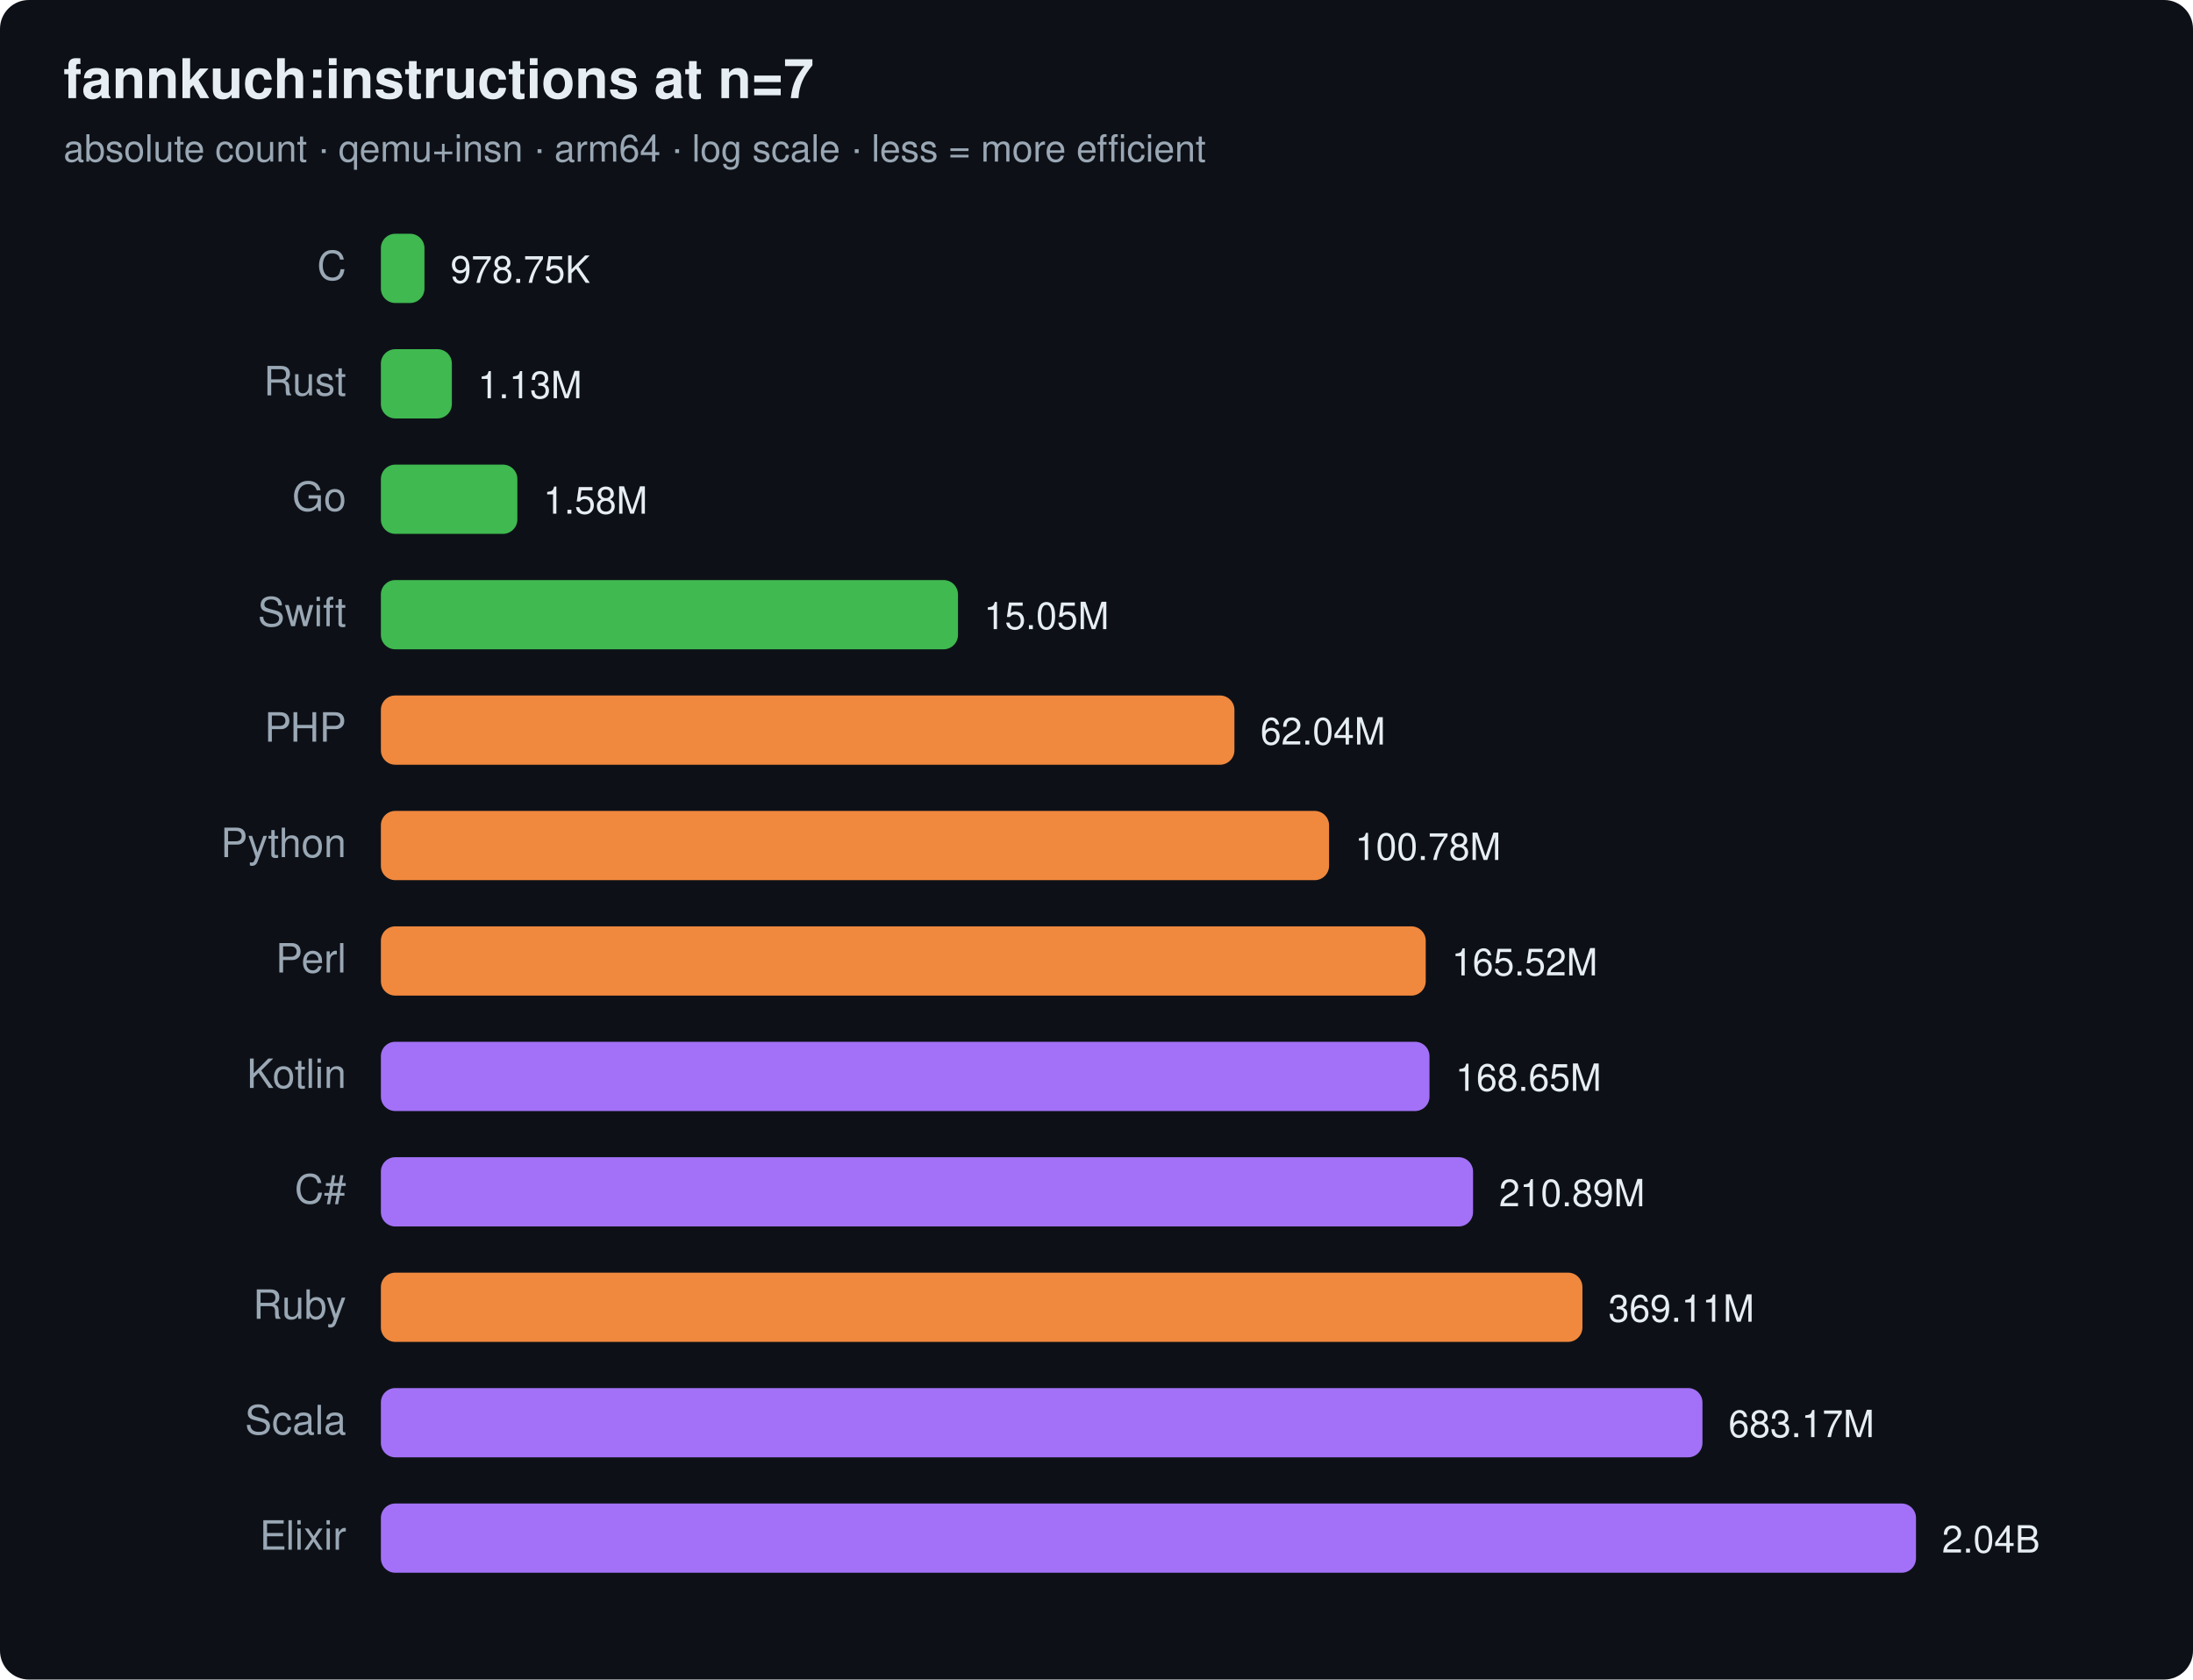
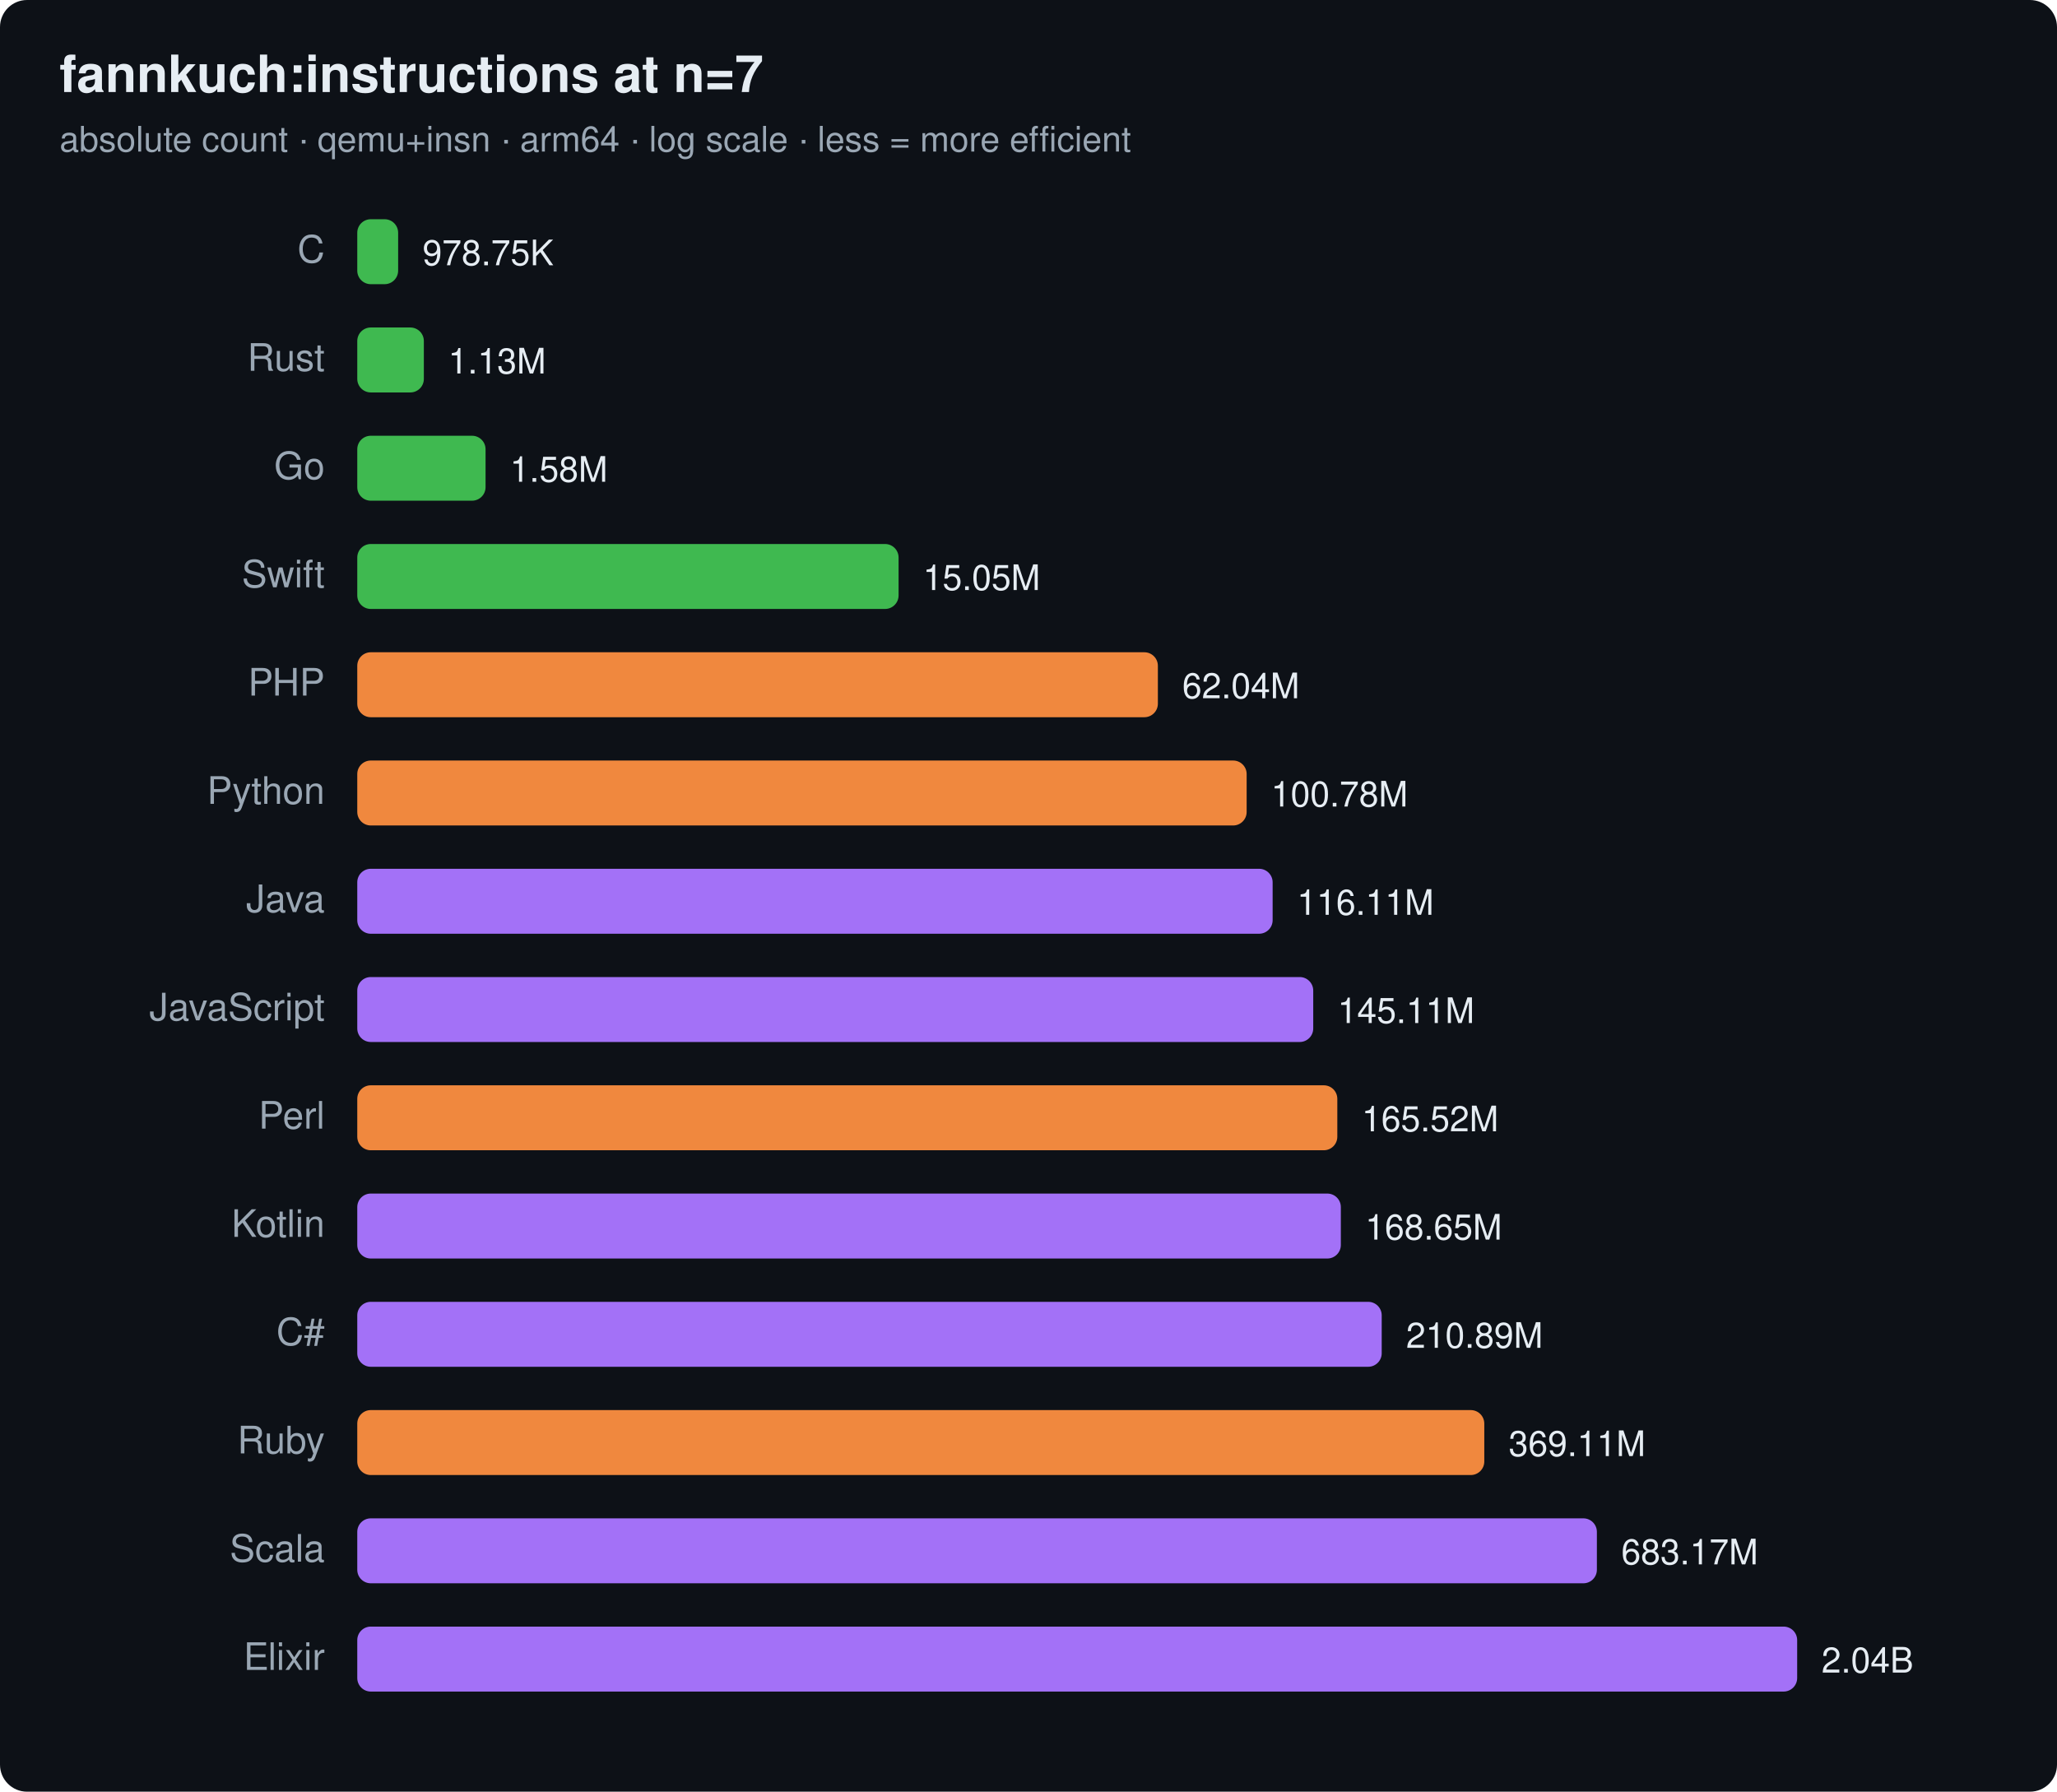
- <svg xmlns="http://www.w3.org/2000/svg" width="760" height="582" viewBox="0 0 760 582" font-family="ui-sans-serif,system-ui,Segoe UI,Helvetica,Arial">
-   <rect width="760" height="582" rx="10" fill="#0d1117" />
+ <svg xmlns="http://www.w3.org/2000/svg" width="760" height="662" viewBox="0 0 760 662" font-family="ui-sans-serif,system-ui,Segoe UI,Helvetica,Arial">
+   <rect width="760" height="662" rx="10" fill="#0d1117" />
  <text x="22" y="34" font-size="19" font-weight="700" fill="#e6edf3">fannkuch:instructions at n=7</text>
  <text x="22" y="56" font-size="13" fill="#9aa7b4">absolute count · qemu+insn · arm64 · log scale · less = more efficient</text>
  <text x="120" y="97" text-anchor="end" font-size="14" fill="#9aa7b4">C</text>
  <rect x="132" y="81" width="15.1" height="24" rx="5" fill="#3fb950" />
  <text x="156.1" y="98" font-size="13" fill="#e6edf3">978.75K</text>
  <text x="120" y="137" text-anchor="end" font-size="14" fill="#9aa7b4">Rust</text>
  <rect x="132" y="121" width="24.6" height="24" rx="5" fill="#3fb950" />
  <text x="165.6" y="138" font-size="13" fill="#e6edf3">1.13M</text>
  <text x="120" y="177" text-anchor="end" font-size="14" fill="#9aa7b4">Go</text>
-   <rect x="132" y="161" width="47.3" height="24" rx="5" fill="#3fb950" />
-   <text x="188.3" y="178" font-size="13" fill="#e6edf3">1.58M</text>
+   <rect x="132" y="161" width="47.4" height="24" rx="5" fill="#3fb950" />
+   <text x="188.4" y="178" font-size="13" fill="#e6edf3">1.58M</text>
  <text x="120" y="217" text-anchor="end" font-size="14" fill="#9aa7b4">Swift</text>
  <rect x="132" y="201" width="200.0" height="24" rx="5" fill="#3fb950" />
  <text x="341.0" y="218" font-size="13" fill="#e6edf3">15.05M</text>
  <text x="120" y="257" text-anchor="end" font-size="14" fill="#9aa7b4">PHP</text>
  <rect x="132" y="241" width="295.8" height="24" rx="5" fill="#f0883e" />
  <text x="436.8" y="258" font-size="13" fill="#e6edf3">62.04M</text>
  <text x="120" y="297" text-anchor="end" font-size="14" fill="#9aa7b4">Python</text>
  <rect x="132" y="281" width="328.6" height="24" rx="5" fill="#f0883e" />
  <text x="469.6" y="298" font-size="13" fill="#e6edf3">100.78M</text>
-   <text x="120" y="337" text-anchor="end" font-size="14" fill="#9aa7b4">Perl</text>
-   <rect x="132" y="321" width="362.1" height="24" rx="5" fill="#f0883e" />
-   <text x="503.1" y="338" font-size="13" fill="#e6edf3">165.52M</text>
-   <text x="120" y="377" text-anchor="end" font-size="14" fill="#9aa7b4">Kotlin</text>
-   <rect x="132" y="361" width="363.4" height="24" rx="5" fill="#a371f7" />
-   <text x="504.4" y="378" font-size="13" fill="#e6edf3">168.65M</text>
-   <text x="120" y="417" text-anchor="end" font-size="14" fill="#9aa7b4">C#</text>
-   <rect x="132" y="401" width="378.5" height="24" rx="5" fill="#a371f7" />
-   <text x="519.5" y="418" font-size="13" fill="#e6edf3">210.89M</text>
-   <text x="120" y="457" text-anchor="end" font-size="14" fill="#9aa7b4">Ruby</text>
-   <rect x="132" y="441" width="416.4" height="24" rx="5" fill="#f0883e" />
-   <text x="557.4" y="458" font-size="13" fill="#e6edf3">369.11M</text>
-   <text x="120" y="497" text-anchor="end" font-size="14" fill="#9aa7b4">Scala</text>
-   <rect x="132" y="481" width="458.0" height="24" rx="5" fill="#a371f7" />
-   <text x="599.0" y="498" font-size="13" fill="#e6edf3">683.17M</text>
-   <text x="120" y="537" text-anchor="end" font-size="14" fill="#9aa7b4">Elixir</text>
-   <rect x="132" y="521" width="532.0" height="24" rx="5" fill="#a371f7" />
-   <text x="673.0" y="538" font-size="13" fill="#e6edf3">2.04B</text>
+   <text x="120" y="337" text-anchor="end" font-size="14" fill="#9aa7b4">Java</text>
+   <rect x="132" y="321" width="338.2" height="24" rx="5" fill="#a371f7" />
+   <text x="479.2" y="338" font-size="13" fill="#e6edf3">116.11M</text>
+   <text x="120" y="377" text-anchor="end" font-size="14" fill="#9aa7b4">JavaScript</text>
+   <rect x="132" y="361" width="353.2" height="24" rx="5" fill="#a371f7" />
+   <text x="494.2" y="378" font-size="13" fill="#e6edf3">145.11M</text>
+   <text x="120" y="417" text-anchor="end" font-size="14" fill="#9aa7b4">Perl</text>
+   <rect x="132" y="401" width="362.1" height="24" rx="5" fill="#f0883e" />
+   <text x="503.1" y="418" font-size="13" fill="#e6edf3">165.52M</text>
+   <text x="120" y="457" text-anchor="end" font-size="14" fill="#9aa7b4">Kotlin</text>
+   <rect x="132" y="441" width="363.4" height="24" rx="5" fill="#a371f7" />
+   <text x="504.4" y="458" font-size="13" fill="#e6edf3">168.65M</text>
+   <text x="120" y="497" text-anchor="end" font-size="14" fill="#9aa7b4">C#</text>
+   <rect x="132" y="481" width="378.5" height="24" rx="5" fill="#a371f7" />
+   <text x="519.5" y="498" font-size="13" fill="#e6edf3">210.89M</text>
+   <text x="120" y="537" text-anchor="end" font-size="14" fill="#9aa7b4">Ruby</text>
+   <rect x="132" y="521" width="416.4" height="24" rx="5" fill="#f0883e" />
+   <text x="557.4" y="538" font-size="13" fill="#e6edf3">369.11M</text>
+   <text x="120" y="577" text-anchor="end" font-size="14" fill="#9aa7b4">Scala</text>
+   <rect x="132" y="561" width="458.0" height="24" rx="5" fill="#a371f7" />
+   <text x="599.0" y="578" font-size="13" fill="#e6edf3">683.17M</text>
+   <text x="120" y="617" text-anchor="end" font-size="14" fill="#9aa7b4">Elixir</text>
+   <rect x="132" y="601" width="532.0" height="24" rx="5" fill="#a371f7" />
+   <text x="673.0" y="618" font-size="13" fill="#e6edf3">2.04B</text>
</svg>
